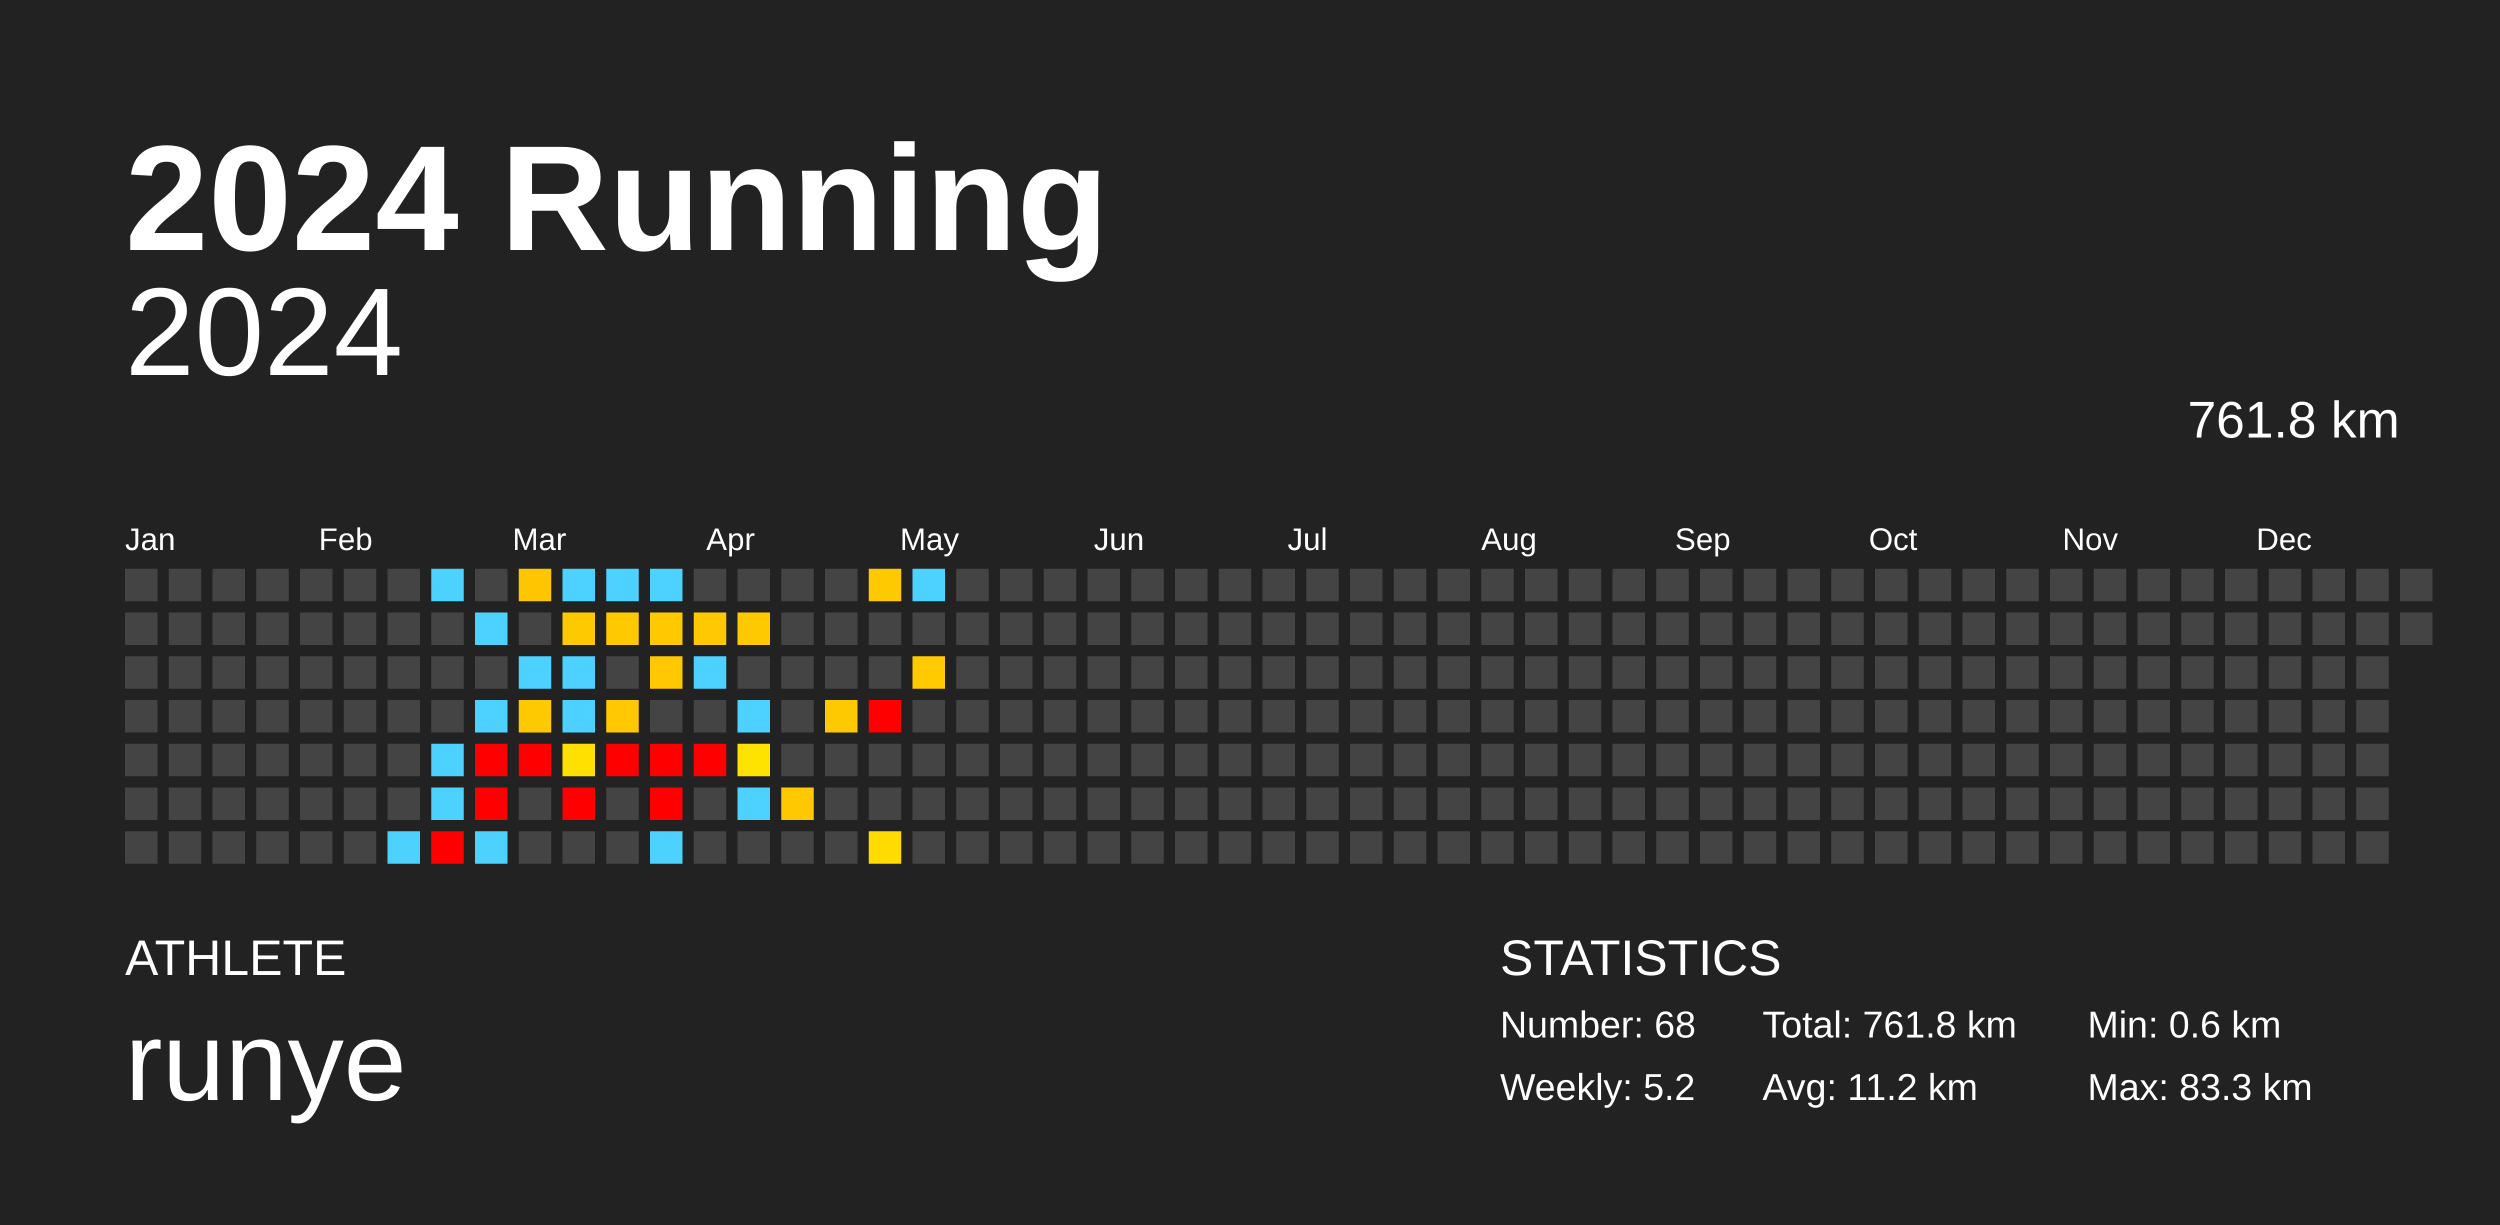
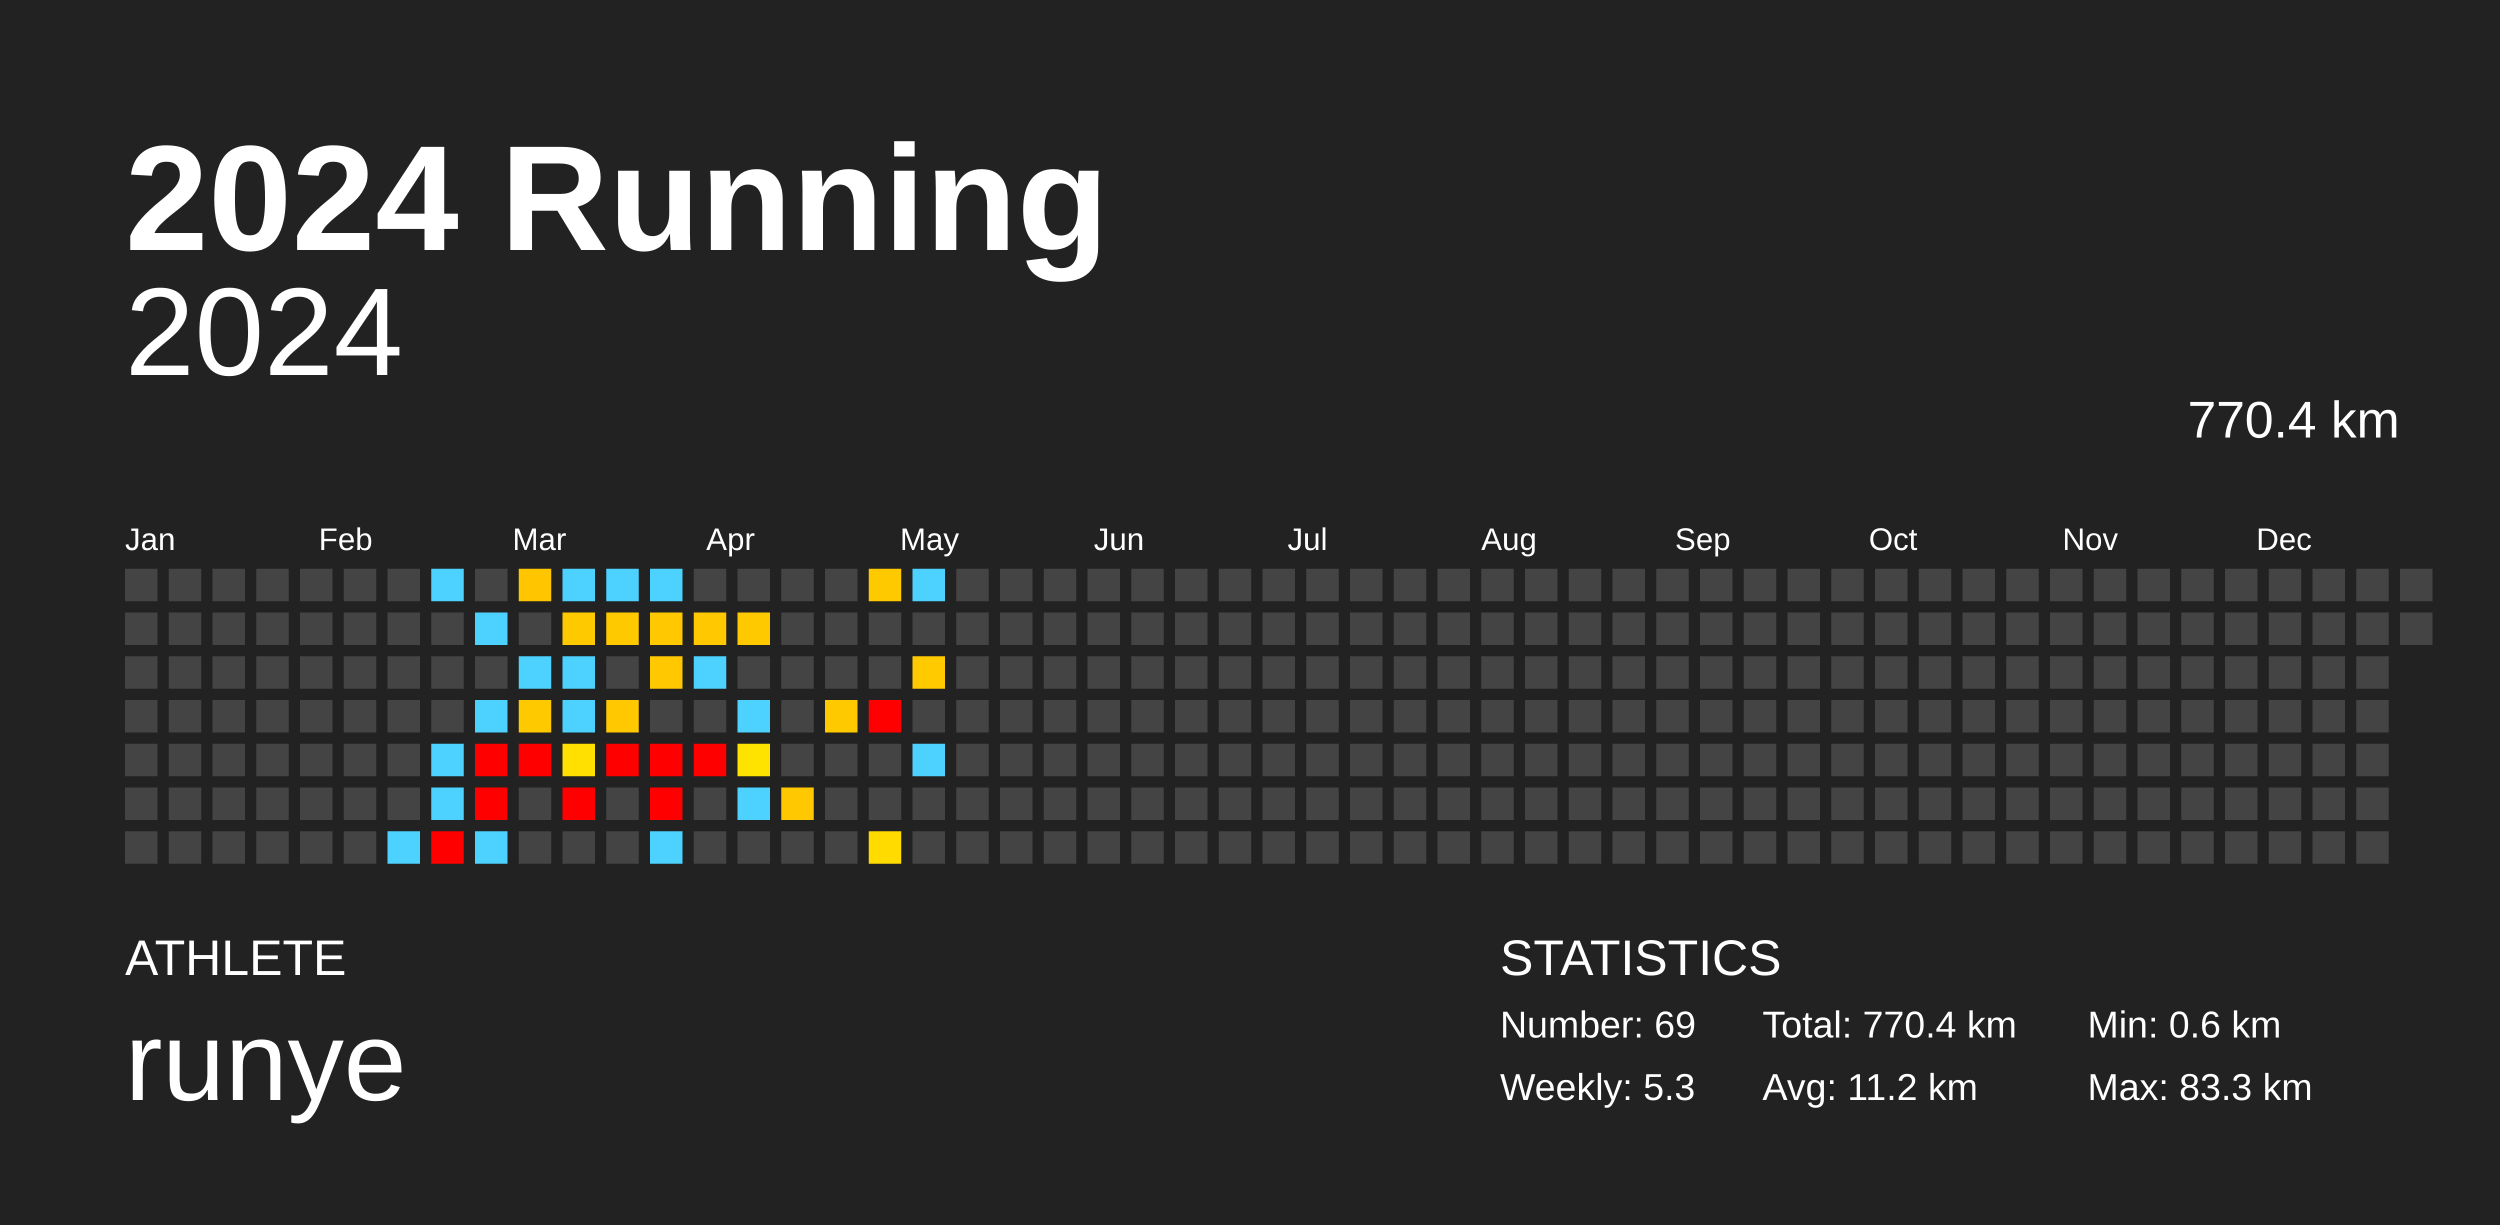
<svg xmlns="http://www.w3.org/2000/svg" baseProfile="full" height="98mm" version="1.1" viewBox="0,0,200,98" width="200mm">
  <defs />
  <rect fill="#222222" height="98" width="200" x="0" y="0" />
  <text fill="#FFFFFF" style="font-size:12px; font-family:Arial; font-weight:bold;" x="10" y="20">2024 Running</text>
  <text fill="#FFFFFF" style="font-size:4px; font-family:Arial" x="10" y="78">ATHLETE</text>
  <text fill="#FFFFFF" style="font-size:9px; font-family:Arial" x="10" y="88">runye</text>
  <text fill="#FFFFFF" style="font-size:4px; font-family:Arial" x="120" y="78">STATISTICS</text>
-   <text fill="#FFFFFF" style="font-size:3px; font-family:Arial" x="120" y="83">Number: 68</text>
-   <text fill="#FFFFFF" style="font-size:3px; font-family:Arial" x="120" y="88">Weekly: 5.2</text>
-   <text fill="#FFFFFF" style="font-size:3px; font-family:Arial" x="141" y="83">Total: 761.8 km</text>
+   <text fill="#FFFFFF" style="font-size:3px; font-family:Arial" x="120" y="83">Number: 69</text>
+   <text fill="#FFFFFF" style="font-size:3px; font-family:Arial" x="120" y="88">Weekly: 5.3</text>
+   <text fill="#FFFFFF" style="font-size:3px; font-family:Arial" x="141" y="83">Total: 770.4 km</text>
  <text fill="#FFFFFF" style="font-size:3px; font-family:Arial" x="141" y="88">Avg: 11.2 km</text>
  <text fill="#FFFFFF" style="font-size:3px; font-family:Arial" x="167" y="83">Min: 0.6 km</text>
  <text fill="#FFFFFF" style="font-size:3px; font-family:Arial" x="167" y="88">Max: 83.3 km</text>
  <text alignment-baseline="hanging" fill="#FFFFFF" style="font-size:10.0px; font-family:Arial;" x="10" y="30">2024</text>
-   <text alignment-baseline="hanging" fill="#FFFFFF" style="font-size:4.125px; font-family:Arial;" x="175" y="35">761.8 km</text>
+   <text alignment-baseline="hanging" fill="#FFFFFF" style="font-size:4.125px; font-family:Arial;" x="175" y="35">770.4 km</text>
  <text fill="#FFFFFF" style="font-size:2.5px; font-family:Arial" x="10.0" y="44">Jan</text>
  <text fill="#FFFFFF" style="font-size:2.5px; font-family:Arial" x="25.5" y="44">Feb</text>
  <text fill="#FFFFFF" style="font-size:2.5px; font-family:Arial" x="41.0" y="44">Mar</text>
  <text fill="#FFFFFF" style="font-size:2.5px; font-family:Arial" x="56.5" y="44">Apr</text>
  <text fill="#FFFFFF" style="font-size:2.5px; font-family:Arial" x="72.0" y="44">May</text>
  <text fill="#FFFFFF" style="font-size:2.5px; font-family:Arial" x="87.5" y="44">Jun</text>
  <text fill="#FFFFFF" style="font-size:2.5px; font-family:Arial" x="103.0" y="44">Jul</text>
  <text fill="#FFFFFF" style="font-size:2.5px; font-family:Arial" x="118.5" y="44">Aug</text>
  <text fill="#FFFFFF" style="font-size:2.5px; font-family:Arial" x="134.0" y="44">Sep</text>
  <text fill="#FFFFFF" style="font-size:2.5px; font-family:Arial" x="149.5" y="44">Oct</text>
  <text fill="#FFFFFF" style="font-size:2.5px; font-family:Arial" x="165.0" y="44">Nov</text>
  <text fill="#FFFFFF" style="font-size:2.5px; font-family:Arial" x="180.5" y="44">Dec</text>
  <rect fill="#444444" height="2.6" width="2.6" x="10.0" y="45.5" />
  <rect fill="#444444" height="2.6" width="2.6" x="10.0" y="49.0" />
  <rect fill="#444444" height="2.6" width="2.6" x="10.0" y="52.5" />
  <rect fill="#444444" height="2.6" width="2.6" x="10.0" y="56.0" />
  <rect fill="#444444" height="2.6" width="2.6" x="10.0" y="59.5" />
  <rect fill="#444444" height="2.6" width="2.6" x="10.0" y="63.0" />
  <rect fill="#444444" height="2.6" width="2.6" x="10.0" y="66.5" />
  <rect fill="#444444" height="2.6" width="2.6" x="13.5" y="45.5" />
  <rect fill="#444444" height="2.6" width="2.6" x="13.5" y="49.0" />
  <rect fill="#444444" height="2.6" width="2.6" x="13.5" y="52.5" />
  <rect fill="#444444" height="2.6" width="2.6" x="13.5" y="56.0" />
  <rect fill="#444444" height="2.6" width="2.6" x="13.5" y="59.5" />
  <rect fill="#444444" height="2.6" width="2.6" x="13.5" y="63.0" />
  <rect fill="#444444" height="2.6" width="2.6" x="13.5" y="66.5" />
  <rect fill="#444444" height="2.6" width="2.6" x="17.0" y="45.5" />
  <rect fill="#444444" height="2.6" width="2.6" x="17.0" y="49.0" />
  <rect fill="#444444" height="2.6" width="2.6" x="17.0" y="52.5" />
  <rect fill="#444444" height="2.6" width="2.6" x="17.0" y="56.0" />
  <rect fill="#444444" height="2.6" width="2.6" x="17.0" y="59.5" />
  <rect fill="#444444" height="2.6" width="2.6" x="17.0" y="63.0" />
  <rect fill="#444444" height="2.6" width="2.6" x="17.0" y="66.5" />
  <rect fill="#444444" height="2.6" width="2.6" x="20.5" y="45.5" />
  <rect fill="#444444" height="2.6" width="2.6" x="20.5" y="49.0" />
  <rect fill="#444444" height="2.6" width="2.6" x="20.5" y="52.5" />
  <rect fill="#444444" height="2.6" width="2.6" x="20.5" y="56.0" />
  <rect fill="#444444" height="2.6" width="2.6" x="20.5" y="59.5" />
  <rect fill="#444444" height="2.6" width="2.6" x="20.5" y="63.0" />
  <rect fill="#444444" height="2.6" width="2.6" x="20.5" y="66.5" />
  <rect fill="#444444" height="2.6" width="2.6" x="24.0" y="45.5" />
  <rect fill="#444444" height="2.6" width="2.6" x="24.0" y="49.0" />
  <rect fill="#444444" height="2.6" width="2.6" x="24.0" y="52.5" />
  <rect fill="#444444" height="2.6" width="2.6" x="24.0" y="56.0" />
  <rect fill="#444444" height="2.6" width="2.6" x="24.0" y="59.5" />
  <rect fill="#444444" height="2.6" width="2.6" x="24.0" y="63.0" />
  <rect fill="#444444" height="2.6" width="2.6" x="24.0" y="66.5" />
  <rect fill="#444444" height="2.6" width="2.6" x="27.5" y="45.5" />
  <rect fill="#444444" height="2.6" width="2.6" x="27.5" y="49.0" />
  <rect fill="#444444" height="2.6" width="2.6" x="27.5" y="52.5" />
  <rect fill="#444444" height="2.6" width="2.6" x="27.5" y="56.0" />
  <rect fill="#444444" height="2.6" width="2.6" x="27.5" y="59.5" />
  <rect fill="#444444" height="2.6" width="2.6" x="27.5" y="63.0" />
  <rect fill="#444444" height="2.6" width="2.6" x="27.5" y="66.5" />
  <rect fill="#444444" height="2.6" width="2.6" x="31.0" y="45.5" />
  <rect fill="#444444" height="2.6" width="2.6" x="31.0" y="49.0" />
  <rect fill="#444444" height="2.6" width="2.6" x="31.0" y="52.5" />
  <rect fill="#444444" height="2.6" width="2.6" x="31.0" y="56.0" />
  <rect fill="#444444" height="2.6" width="2.6" x="31.0" y="59.5" />
  <rect fill="#444444" height="2.6" width="2.6" x="31.0" y="63.0" />
  <rect fill="#4dd2ff" height="2.6" width="2.6" x="31.0" y="66.5" />
  <rect fill="#4dd2ff" height="2.6" width="2.6" x="34.5" y="45.5" />
  <rect fill="#444444" height="2.6" width="2.6" x="34.5" y="49.0" />
  <rect fill="#444444" height="2.6" width="2.6" x="34.5" y="52.5" />
  <rect fill="#444444" height="2.6" width="2.6" x="34.5" y="56.0" />
  <rect fill="#4dd2ff" height="2.6" width="2.6" x="34.5" y="59.5" />
  <rect fill="#4dd2ff" height="2.6" width="2.6" x="34.5" y="63.0" />
  <rect fill="red" height="2.6" width="2.6" x="34.5" y="66.5" />
  <rect fill="#444444" height="2.6" width="2.6" x="38.0" y="45.5" />
  <rect fill="#4dd2ff" height="2.6" width="2.6" x="38.0" y="49.0" />
  <rect fill="#444444" height="2.6" width="2.6" x="38.0" y="52.5" />
  <rect fill="#4dd2ff" height="2.6" width="2.6" x="38.0" y="56.0" />
  <rect fill="red" height="2.6" width="2.6" x="38.0" y="59.5" />
  <rect fill="red" height="2.6" width="2.6" x="38.0" y="63.0" />
  <rect fill="#4dd2ff" height="2.6" width="2.6" x="38.0" y="66.5" />
  <rect fill="#ffc600" height="2.6" width="2.6" x="41.5" y="45.5" />
  <rect fill="#444444" height="2.6" width="2.6" x="41.5" y="49.0" />
  <rect fill="#4dd2ff" height="2.6" width="2.6" x="41.5" y="52.5" />
  <rect fill="#ffc900" height="2.6" width="2.6" x="41.5" y="56.0" />
  <rect fill="red" height="2.6" width="2.6" x="41.5" y="59.5" />
  <rect fill="#444444" height="2.6" width="2.6" x="41.5" y="63.0" />
  <rect fill="#444444" height="2.6" width="2.6" x="41.5" y="66.5" />
  <rect fill="#4dd2ff" height="2.6" width="2.6" x="45.0" y="45.5" />
  <rect fill="#ffc900" height="2.6" width="2.6" x="45.0" y="49.0" />
  <rect fill="#4dd2ff" height="2.6" width="2.6" x="45.0" y="52.5" />
  <rect fill="#4dd2ff" height="2.6" width="2.6" x="45.0" y="56.0" />
  <rect fill="#ffe000" height="2.6" width="2.6" x="45.0" y="59.5" />
  <rect fill="red" height="2.6" width="2.6" x="45.0" y="63.0" />
  <rect fill="#444444" height="2.6" width="2.6" x="45.0" y="66.5" />
  <rect fill="#4dd2ff" height="2.6" width="2.6" x="48.5" y="45.5" />
  <rect fill="#ffc900" height="2.6" width="2.6" x="48.5" y="49.0" />
  <rect fill="#444444" height="2.6" width="2.6" x="48.5" y="52.5" />
  <rect fill="#ffc800" height="2.6" width="2.6" x="48.5" y="56.0" />
  <rect fill="red" height="2.6" width="2.6" x="48.5" y="59.5" />
  <rect fill="#444444" height="2.6" width="2.6" x="48.5" y="63.0" />
  <rect fill="#444444" height="2.6" width="2.6" x="48.5" y="66.5" />
  <rect fill="#4dd2ff" height="2.6" width="2.6" x="52.0" y="45.5" />
  <rect fill="#ffc800" height="2.6" width="2.6" x="52.0" y="49.0" />
  <rect fill="#ffc800" height="2.6" width="2.6" x="52.0" y="52.5" />
  <rect fill="#444444" height="2.6" width="2.6" x="52.0" y="56.0" />
  <rect fill="red" height="2.6" width="2.6" x="52.0" y="59.5" />
  <rect fill="red" height="2.6" width="2.6" x="52.0" y="63.0" />
  <rect fill="#4dd2ff" height="2.6" width="2.6" x="52.0" y="66.5" />
  <rect fill="#444444" height="2.6" width="2.6" x="55.5" y="45.5" />
  <rect fill="#ffc800" height="2.6" width="2.6" x="55.5" y="49.0" />
  <rect fill="#4dd2ff" height="2.6" width="2.6" x="55.5" y="52.5" />
  <rect fill="#444444" height="2.6" width="2.6" x="55.5" y="56.0" />
  <rect fill="red" height="2.6" width="2.6" x="55.5" y="59.5" />
  <rect fill="#444444" height="2.6" width="2.6" x="55.5" y="63.0" />
  <rect fill="#444444" height="2.6" width="2.6" x="55.5" y="66.5" />
  <rect fill="#444444" height="2.6" width="2.6" x="59.0" y="45.5" />
  <rect fill="#ffc900" height="2.6" width="2.6" x="59.0" y="49.0" />
  <rect fill="#444444" height="2.6" width="2.6" x="59.0" y="52.5" />
  <rect fill="#4dd2ff" height="2.6" width="2.6" x="59.0" y="56.0" />
  <rect fill="#ffe300" height="2.6" width="2.6" x="59.0" y="59.5" />
  <rect fill="#4dd2ff" height="2.6" width="2.6" x="59.0" y="63.0" />
  <rect fill="#444444" height="2.6" width="2.6" x="59.0" y="66.5" />
  <rect fill="#444444" height="2.6" width="2.6" x="62.5" y="45.5" />
  <rect fill="#444444" height="2.6" width="2.6" x="62.5" y="49.0" />
  <rect fill="#444444" height="2.6" width="2.6" x="62.5" y="52.5" />
  <rect fill="#444444" height="2.6" width="2.6" x="62.5" y="56.0" />
  <rect fill="#444444" height="2.6" width="2.6" x="62.5" y="59.5" />
  <rect fill="#ffc800" height="2.6" width="2.6" x="62.5" y="63.0" />
  <rect fill="#444444" height="2.6" width="2.6" x="62.5" y="66.5" />
  <rect fill="#444444" height="2.6" width="2.6" x="66.0" y="45.5" />
  <rect fill="#444444" height="2.6" width="2.6" x="66.0" y="49.0" />
  <rect fill="#444444" height="2.6" width="2.6" x="66.0" y="52.5" />
  <rect fill="#ffc900" height="2.6" width="2.6" x="66.0" y="56.0" />
  <rect fill="#444444" height="2.6" width="2.6" x="66.0" y="59.5" />
  <rect fill="#444444" height="2.6" width="2.6" x="66.0" y="63.0" />
  <rect fill="#444444" height="2.6" width="2.6" x="66.0" y="66.5" />
  <rect fill="#ffc900" height="2.6" width="2.6" x="69.5" y="45.5" />
  <rect fill="#444444" height="2.6" width="2.6" x="69.5" y="49.0" />
  <rect fill="#444444" height="2.6" width="2.6" x="69.5" y="52.5" />
  <rect fill="red" height="2.6" width="2.6" x="69.5" y="56.0" />
  <rect fill="#444444" height="2.6" width="2.6" x="69.5" y="59.5" />
  <rect fill="#444444" height="2.6" width="2.6" x="69.5" y="63.0" />
  <rect fill="#ffdb00" height="2.6" width="2.6" x="69.5" y="66.5" />
  <rect fill="#4dd2ff" height="2.6" width="2.6" x="73.0" y="45.5" />
  <rect fill="#444444" height="2.6" width="2.6" x="73.0" y="49.0" />
  <rect fill="#ffca00" height="2.6" width="2.6" x="73.0" y="52.5" />
  <rect fill="#444444" height="2.6" width="2.6" x="73.0" y="56.0" />
-   <rect fill="#444444" height="2.6" width="2.6" x="73.0" y="59.5" />
+   <rect fill="#4dd2ff" height="2.6" width="2.6" x="73.0" y="59.5" />
  <rect fill="#444444" height="2.6" width="2.6" x="73.0" y="63.0" />
  <rect fill="#444444" height="2.6" width="2.6" x="73.0" y="66.5" />
  <rect fill="#444444" height="2.6" width="2.6" x="76.5" y="45.5" />
  <rect fill="#444444" height="2.6" width="2.6" x="76.5" y="49.0" />
  <rect fill="#444444" height="2.6" width="2.6" x="76.5" y="52.5" />
  <rect fill="#444444" height="2.6" width="2.6" x="76.5" y="56.0" />
  <rect fill="#444444" height="2.6" width="2.6" x="76.5" y="59.5" />
  <rect fill="#444444" height="2.6" width="2.6" x="76.5" y="63.0" />
  <rect fill="#444444" height="2.6" width="2.6" x="76.5" y="66.5" />
  <rect fill="#444444" height="2.6" width="2.6" x="80.0" y="45.5" />
  <rect fill="#444444" height="2.6" width="2.6" x="80.0" y="49.0" />
  <rect fill="#444444" height="2.6" width="2.6" x="80.0" y="52.5" />
  <rect fill="#444444" height="2.6" width="2.6" x="80.0" y="56.0" />
  <rect fill="#444444" height="2.6" width="2.6" x="80.0" y="59.5" />
  <rect fill="#444444" height="2.6" width="2.6" x="80.0" y="63.0" />
  <rect fill="#444444" height="2.6" width="2.6" x="80.0" y="66.5" />
  <rect fill="#444444" height="2.6" width="2.6" x="83.5" y="45.5" />
  <rect fill="#444444" height="2.6" width="2.6" x="83.5" y="49.0" />
  <rect fill="#444444" height="2.6" width="2.6" x="83.5" y="52.5" />
  <rect fill="#444444" height="2.6" width="2.6" x="83.5" y="56.0" />
  <rect fill="#444444" height="2.6" width="2.6" x="83.5" y="59.5" />
  <rect fill="#444444" height="2.6" width="2.6" x="83.5" y="63.0" />
  <rect fill="#444444" height="2.6" width="2.6" x="83.5" y="66.5" />
  <rect fill="#444444" height="2.6" width="2.6" x="87.0" y="45.5" />
  <rect fill="#444444" height="2.6" width="2.6" x="87.0" y="49.0" />
  <rect fill="#444444" height="2.6" width="2.6" x="87.0" y="52.5" />
  <rect fill="#444444" height="2.6" width="2.6" x="87.0" y="56.0" />
  <rect fill="#444444" height="2.6" width="2.6" x="87.0" y="59.5" />
  <rect fill="#444444" height="2.6" width="2.6" x="87.0" y="63.0" />
  <rect fill="#444444" height="2.6" width="2.6" x="87.0" y="66.5" />
  <rect fill="#444444" height="2.6" width="2.6" x="90.5" y="45.5" />
  <rect fill="#444444" height="2.6" width="2.6" x="90.5" y="49.0" />
  <rect fill="#444444" height="2.6" width="2.6" x="90.5" y="52.5" />
  <rect fill="#444444" height="2.6" width="2.6" x="90.5" y="56.0" />
  <rect fill="#444444" height="2.6" width="2.6" x="90.5" y="59.5" />
  <rect fill="#444444" height="2.6" width="2.6" x="90.5" y="63.0" />
  <rect fill="#444444" height="2.6" width="2.6" x="90.5" y="66.5" />
  <rect fill="#444444" height="2.6" width="2.6" x="94.0" y="45.5" />
  <rect fill="#444444" height="2.6" width="2.6" x="94.0" y="49.0" />
  <rect fill="#444444" height="2.6" width="2.6" x="94.0" y="52.5" />
  <rect fill="#444444" height="2.6" width="2.6" x="94.0" y="56.0" />
  <rect fill="#444444" height="2.6" width="2.6" x="94.0" y="59.5" />
  <rect fill="#444444" height="2.6" width="2.6" x="94.0" y="63.0" />
  <rect fill="#444444" height="2.6" width="2.6" x="94.0" y="66.5" />
  <rect fill="#444444" height="2.6" width="2.6" x="97.5" y="45.5" />
  <rect fill="#444444" height="2.6" width="2.6" x="97.5" y="49.0" />
  <rect fill="#444444" height="2.6" width="2.6" x="97.5" y="52.5" />
  <rect fill="#444444" height="2.6" width="2.6" x="97.5" y="56.0" />
  <rect fill="#444444" height="2.6" width="2.6" x="97.5" y="59.5" />
  <rect fill="#444444" height="2.6" width="2.6" x="97.5" y="63.0" />
  <rect fill="#444444" height="2.6" width="2.6" x="97.5" y="66.5" />
  <rect fill="#444444" height="2.6" width="2.6" x="101.0" y="45.5" />
  <rect fill="#444444" height="2.6" width="2.6" x="101.0" y="49.0" />
  <rect fill="#444444" height="2.6" width="2.6" x="101.0" y="52.5" />
  <rect fill="#444444" height="2.6" width="2.6" x="101.0" y="56.0" />
  <rect fill="#444444" height="2.6" width="2.6" x="101.0" y="59.5" />
  <rect fill="#444444" height="2.6" width="2.6" x="101.0" y="63.0" />
  <rect fill="#444444" height="2.6" width="2.6" x="101.0" y="66.5" />
  <rect fill="#444444" height="2.6" width="2.6" x="104.5" y="45.5" />
  <rect fill="#444444" height="2.6" width="2.6" x="104.5" y="49.0" />
  <rect fill="#444444" height="2.6" width="2.6" x="104.5" y="52.5" />
  <rect fill="#444444" height="2.6" width="2.6" x="104.5" y="56.0" />
  <rect fill="#444444" height="2.6" width="2.6" x="104.5" y="59.5" />
  <rect fill="#444444" height="2.6" width="2.6" x="104.5" y="63.0" />
  <rect fill="#444444" height="2.6" width="2.6" x="104.5" y="66.5" />
  <rect fill="#444444" height="2.6" width="2.6" x="108.0" y="45.5" />
  <rect fill="#444444" height="2.6" width="2.6" x="108.0" y="49.0" />
  <rect fill="#444444" height="2.6" width="2.6" x="108.0" y="52.5" />
  <rect fill="#444444" height="2.6" width="2.6" x="108.0" y="56.0" />
  <rect fill="#444444" height="2.6" width="2.6" x="108.0" y="59.5" />
  <rect fill="#444444" height="2.6" width="2.6" x="108.0" y="63.0" />
  <rect fill="#444444" height="2.6" width="2.6" x="108.0" y="66.5" />
  <rect fill="#444444" height="2.6" width="2.6" x="111.5" y="45.5" />
  <rect fill="#444444" height="2.6" width="2.6" x="111.5" y="49.0" />
  <rect fill="#444444" height="2.6" width="2.6" x="111.5" y="52.5" />
  <rect fill="#444444" height="2.6" width="2.6" x="111.5" y="56.0" />
  <rect fill="#444444" height="2.6" width="2.6" x="111.5" y="59.5" />
  <rect fill="#444444" height="2.6" width="2.6" x="111.5" y="63.0" />
  <rect fill="#444444" height="2.6" width="2.6" x="111.5" y="66.5" />
  <rect fill="#444444" height="2.6" width="2.6" x="115.0" y="45.5" />
  <rect fill="#444444" height="2.6" width="2.6" x="115.0" y="49.0" />
  <rect fill="#444444" height="2.6" width="2.6" x="115.0" y="52.5" />
  <rect fill="#444444" height="2.6" width="2.6" x="115.0" y="56.0" />
  <rect fill="#444444" height="2.6" width="2.6" x="115.0" y="59.5" />
  <rect fill="#444444" height="2.6" width="2.6" x="115.0" y="63.0" />
  <rect fill="#444444" height="2.6" width="2.6" x="115.0" y="66.5" />
  <rect fill="#444444" height="2.6" width="2.6" x="118.5" y="45.5" />
  <rect fill="#444444" height="2.6" width="2.6" x="118.5" y="49.0" />
  <rect fill="#444444" height="2.6" width="2.6" x="118.5" y="52.5" />
  <rect fill="#444444" height="2.6" width="2.6" x="118.5" y="56.0" />
  <rect fill="#444444" height="2.6" width="2.6" x="118.5" y="59.5" />
  <rect fill="#444444" height="2.6" width="2.6" x="118.5" y="63.0" />
  <rect fill="#444444" height="2.6" width="2.6" x="118.5" y="66.5" />
  <rect fill="#444444" height="2.6" width="2.6" x="122.0" y="45.5" />
  <rect fill="#444444" height="2.6" width="2.6" x="122.0" y="49.0" />
  <rect fill="#444444" height="2.6" width="2.6" x="122.0" y="52.5" />
  <rect fill="#444444" height="2.6" width="2.6" x="122.0" y="56.0" />
  <rect fill="#444444" height="2.6" width="2.6" x="122.0" y="59.5" />
  <rect fill="#444444" height="2.6" width="2.6" x="122.0" y="63.0" />
  <rect fill="#444444" height="2.6" width="2.6" x="122.0" y="66.5" />
  <rect fill="#444444" height="2.6" width="2.6" x="125.5" y="45.5" />
  <rect fill="#444444" height="2.6" width="2.6" x="125.5" y="49.0" />
  <rect fill="#444444" height="2.6" width="2.6" x="125.5" y="52.5" />
  <rect fill="#444444" height="2.6" width="2.6" x="125.5" y="56.0" />
  <rect fill="#444444" height="2.6" width="2.6" x="125.5" y="59.5" />
  <rect fill="#444444" height="2.6" width="2.6" x="125.5" y="63.0" />
  <rect fill="#444444" height="2.6" width="2.6" x="125.5" y="66.5" />
  <rect fill="#444444" height="2.6" width="2.6" x="129.0" y="45.5" />
  <rect fill="#444444" height="2.6" width="2.6" x="129.0" y="49.0" />
  <rect fill="#444444" height="2.6" width="2.6" x="129.0" y="52.5" />
  <rect fill="#444444" height="2.6" width="2.6" x="129.0" y="56.0" />
  <rect fill="#444444" height="2.6" width="2.6" x="129.0" y="59.5" />
  <rect fill="#444444" height="2.6" width="2.6" x="129.0" y="63.0" />
  <rect fill="#444444" height="2.6" width="2.6" x="129.0" y="66.5" />
  <rect fill="#444444" height="2.6" width="2.6" x="132.5" y="45.5" />
  <rect fill="#444444" height="2.6" width="2.6" x="132.5" y="49.0" />
  <rect fill="#444444" height="2.6" width="2.6" x="132.5" y="52.5" />
  <rect fill="#444444" height="2.6" width="2.6" x="132.5" y="56.0" />
  <rect fill="#444444" height="2.6" width="2.6" x="132.5" y="59.5" />
  <rect fill="#444444" height="2.6" width="2.6" x="132.5" y="63.0" />
  <rect fill="#444444" height="2.6" width="2.6" x="132.5" y="66.5" />
  <rect fill="#444444" height="2.6" width="2.6" x="136.0" y="45.5" />
  <rect fill="#444444" height="2.6" width="2.6" x="136.0" y="49.0" />
  <rect fill="#444444" height="2.6" width="2.6" x="136.0" y="52.5" />
  <rect fill="#444444" height="2.6" width="2.6" x="136.0" y="56.0" />
  <rect fill="#444444" height="2.6" width="2.6" x="136.0" y="59.5" />
  <rect fill="#444444" height="2.6" width="2.6" x="136.0" y="63.0" />
  <rect fill="#444444" height="2.6" width="2.6" x="136.0" y="66.5" />
  <rect fill="#444444" height="2.6" width="2.6" x="139.5" y="45.5" />
  <rect fill="#444444" height="2.6" width="2.6" x="139.5" y="49.0" />
  <rect fill="#444444" height="2.6" width="2.6" x="139.5" y="52.5" />
  <rect fill="#444444" height="2.6" width="2.6" x="139.5" y="56.0" />
  <rect fill="#444444" height="2.6" width="2.6" x="139.5" y="59.5" />
  <rect fill="#444444" height="2.6" width="2.6" x="139.5" y="63.0" />
  <rect fill="#444444" height="2.6" width="2.6" x="139.5" y="66.5" />
  <rect fill="#444444" height="2.6" width="2.6" x="143.0" y="45.5" />
  <rect fill="#444444" height="2.6" width="2.6" x="143.0" y="49.0" />
  <rect fill="#444444" height="2.6" width="2.6" x="143.0" y="52.5" />
  <rect fill="#444444" height="2.6" width="2.6" x="143.0" y="56.0" />
  <rect fill="#444444" height="2.6" width="2.6" x="143.0" y="59.5" />
  <rect fill="#444444" height="2.6" width="2.6" x="143.0" y="63.0" />
  <rect fill="#444444" height="2.6" width="2.6" x="143.0" y="66.5" />
  <rect fill="#444444" height="2.6" width="2.6" x="146.5" y="45.5" />
  <rect fill="#444444" height="2.6" width="2.6" x="146.5" y="49.0" />
  <rect fill="#444444" height="2.6" width="2.6" x="146.5" y="52.5" />
  <rect fill="#444444" height="2.6" width="2.6" x="146.5" y="56.0" />
  <rect fill="#444444" height="2.6" width="2.6" x="146.5" y="59.5" />
  <rect fill="#444444" height="2.6" width="2.6" x="146.5" y="63.0" />
  <rect fill="#444444" height="2.6" width="2.6" x="146.5" y="66.5" />
  <rect fill="#444444" height="2.6" width="2.6" x="150.0" y="45.5" />
  <rect fill="#444444" height="2.6" width="2.6" x="150.0" y="49.0" />
  <rect fill="#444444" height="2.6" width="2.6" x="150.0" y="52.5" />
  <rect fill="#444444" height="2.6" width="2.6" x="150.0" y="56.0" />
  <rect fill="#444444" height="2.6" width="2.6" x="150.0" y="59.5" />
  <rect fill="#444444" height="2.6" width="2.6" x="150.0" y="63.0" />
  <rect fill="#444444" height="2.6" width="2.6" x="150.0" y="66.5" />
  <rect fill="#444444" height="2.6" width="2.6" x="153.5" y="45.5" />
  <rect fill="#444444" height="2.6" width="2.6" x="153.5" y="49.0" />
  <rect fill="#444444" height="2.6" width="2.6" x="153.5" y="52.5" />
  <rect fill="#444444" height="2.6" width="2.6" x="153.5" y="56.0" />
  <rect fill="#444444" height="2.6" width="2.6" x="153.5" y="59.5" />
  <rect fill="#444444" height="2.6" width="2.6" x="153.5" y="63.0" />
  <rect fill="#444444" height="2.6" width="2.6" x="153.5" y="66.5" />
  <rect fill="#444444" height="2.6" width="2.6" x="157.0" y="45.5" />
  <rect fill="#444444" height="2.6" width="2.6" x="157.0" y="49.0" />
  <rect fill="#444444" height="2.6" width="2.6" x="157.0" y="52.5" />
  <rect fill="#444444" height="2.6" width="2.6" x="157.0" y="56.0" />
  <rect fill="#444444" height="2.6" width="2.6" x="157.0" y="59.5" />
  <rect fill="#444444" height="2.6" width="2.6" x="157.0" y="63.0" />
  <rect fill="#444444" height="2.6" width="2.6" x="157.0" y="66.5" />
  <rect fill="#444444" height="2.6" width="2.6" x="160.5" y="45.5" />
  <rect fill="#444444" height="2.6" width="2.6" x="160.5" y="49.0" />
  <rect fill="#444444" height="2.6" width="2.6" x="160.5" y="52.5" />
  <rect fill="#444444" height="2.6" width="2.6" x="160.5" y="56.0" />
  <rect fill="#444444" height="2.6" width="2.6" x="160.5" y="59.5" />
  <rect fill="#444444" height="2.6" width="2.6" x="160.5" y="63.0" />
  <rect fill="#444444" height="2.6" width="2.6" x="160.5" y="66.5" />
  <rect fill="#444444" height="2.6" width="2.6" x="164.0" y="45.5" />
  <rect fill="#444444" height="2.6" width="2.6" x="164.0" y="49.0" />
  <rect fill="#444444" height="2.6" width="2.6" x="164.0" y="52.5" />
  <rect fill="#444444" height="2.6" width="2.6" x="164.0" y="56.0" />
  <rect fill="#444444" height="2.6" width="2.6" x="164.0" y="59.5" />
  <rect fill="#444444" height="2.6" width="2.6" x="164.0" y="63.0" />
  <rect fill="#444444" height="2.6" width="2.6" x="164.0" y="66.5" />
  <rect fill="#444444" height="2.6" width="2.6" x="167.5" y="45.5" />
  <rect fill="#444444" height="2.6" width="2.6" x="167.5" y="49.0" />
  <rect fill="#444444" height="2.6" width="2.6" x="167.5" y="52.5" />
  <rect fill="#444444" height="2.6" width="2.6" x="167.5" y="56.0" />
  <rect fill="#444444" height="2.6" width="2.6" x="167.5" y="59.5" />
  <rect fill="#444444" height="2.6" width="2.6" x="167.5" y="63.0" />
  <rect fill="#444444" height="2.6" width="2.6" x="167.5" y="66.5" />
  <rect fill="#444444" height="2.6" width="2.6" x="171.0" y="45.5" />
  <rect fill="#444444" height="2.6" width="2.6" x="171.0" y="49.0" />
  <rect fill="#444444" height="2.6" width="2.6" x="171.0" y="52.5" />
  <rect fill="#444444" height="2.6" width="2.6" x="171.0" y="56.0" />
  <rect fill="#444444" height="2.6" width="2.6" x="171.0" y="59.5" />
  <rect fill="#444444" height="2.6" width="2.6" x="171.0" y="63.0" />
  <rect fill="#444444" height="2.6" width="2.6" x="171.0" y="66.5" />
  <rect fill="#444444" height="2.6" width="2.6" x="174.5" y="45.5" />
  <rect fill="#444444" height="2.6" width="2.6" x="174.5" y="49.0" />
  <rect fill="#444444" height="2.6" width="2.6" x="174.5" y="52.5" />
  <rect fill="#444444" height="2.6" width="2.6" x="174.5" y="56.0" />
  <rect fill="#444444" height="2.6" width="2.6" x="174.5" y="59.5" />
  <rect fill="#444444" height="2.6" width="2.6" x="174.5" y="63.0" />
  <rect fill="#444444" height="2.6" width="2.6" x="174.5" y="66.5" />
  <rect fill="#444444" height="2.6" width="2.6" x="178.0" y="45.5" />
  <rect fill="#444444" height="2.6" width="2.6" x="178.0" y="49.0" />
  <rect fill="#444444" height="2.6" width="2.6" x="178.0" y="52.5" />
  <rect fill="#444444" height="2.6" width="2.6" x="178.0" y="56.0" />
  <rect fill="#444444" height="2.6" width="2.6" x="178.0" y="59.5" />
  <rect fill="#444444" height="2.6" width="2.6" x="178.0" y="63.0" />
  <rect fill="#444444" height="2.6" width="2.6" x="178.0" y="66.5" />
  <rect fill="#444444" height="2.6" width="2.6" x="181.5" y="45.5" />
  <rect fill="#444444" height="2.6" width="2.6" x="181.5" y="49.0" />
  <rect fill="#444444" height="2.6" width="2.6" x="181.5" y="52.5" />
  <rect fill="#444444" height="2.6" width="2.6" x="181.5" y="56.0" />
  <rect fill="#444444" height="2.6" width="2.6" x="181.5" y="59.5" />
  <rect fill="#444444" height="2.6" width="2.6" x="181.5" y="63.0" />
  <rect fill="#444444" height="2.6" width="2.6" x="181.5" y="66.5" />
  <rect fill="#444444" height="2.6" width="2.6" x="185.0" y="45.5" />
  <rect fill="#444444" height="2.6" width="2.6" x="185.0" y="49.0" />
  <rect fill="#444444" height="2.6" width="2.6" x="185.0" y="52.5" />
  <rect fill="#444444" height="2.6" width="2.6" x="185.0" y="56.0" />
  <rect fill="#444444" height="2.6" width="2.6" x="185.0" y="59.5" />
  <rect fill="#444444" height="2.6" width="2.6" x="185.0" y="63.0" />
  <rect fill="#444444" height="2.6" width="2.6" x="185.0" y="66.5" />
  <rect fill="#444444" height="2.6" width="2.6" x="188.5" y="45.5" />
  <rect fill="#444444" height="2.6" width="2.6" x="188.5" y="49.0" />
  <rect fill="#444444" height="2.6" width="2.6" x="188.5" y="52.5" />
  <rect fill="#444444" height="2.6" width="2.6" x="188.5" y="56.0" />
  <rect fill="#444444" height="2.6" width="2.6" x="188.5" y="59.5" />
  <rect fill="#444444" height="2.6" width="2.6" x="188.5" y="63.0" />
  <rect fill="#444444" height="2.6" width="2.6" x="188.5" y="66.5" />
  <rect fill="#444444" height="2.6" width="2.6" x="192.0" y="45.5" />
  <rect fill="#444444" height="2.6" width="2.6" x="192.0" y="49.0" />
</svg>
